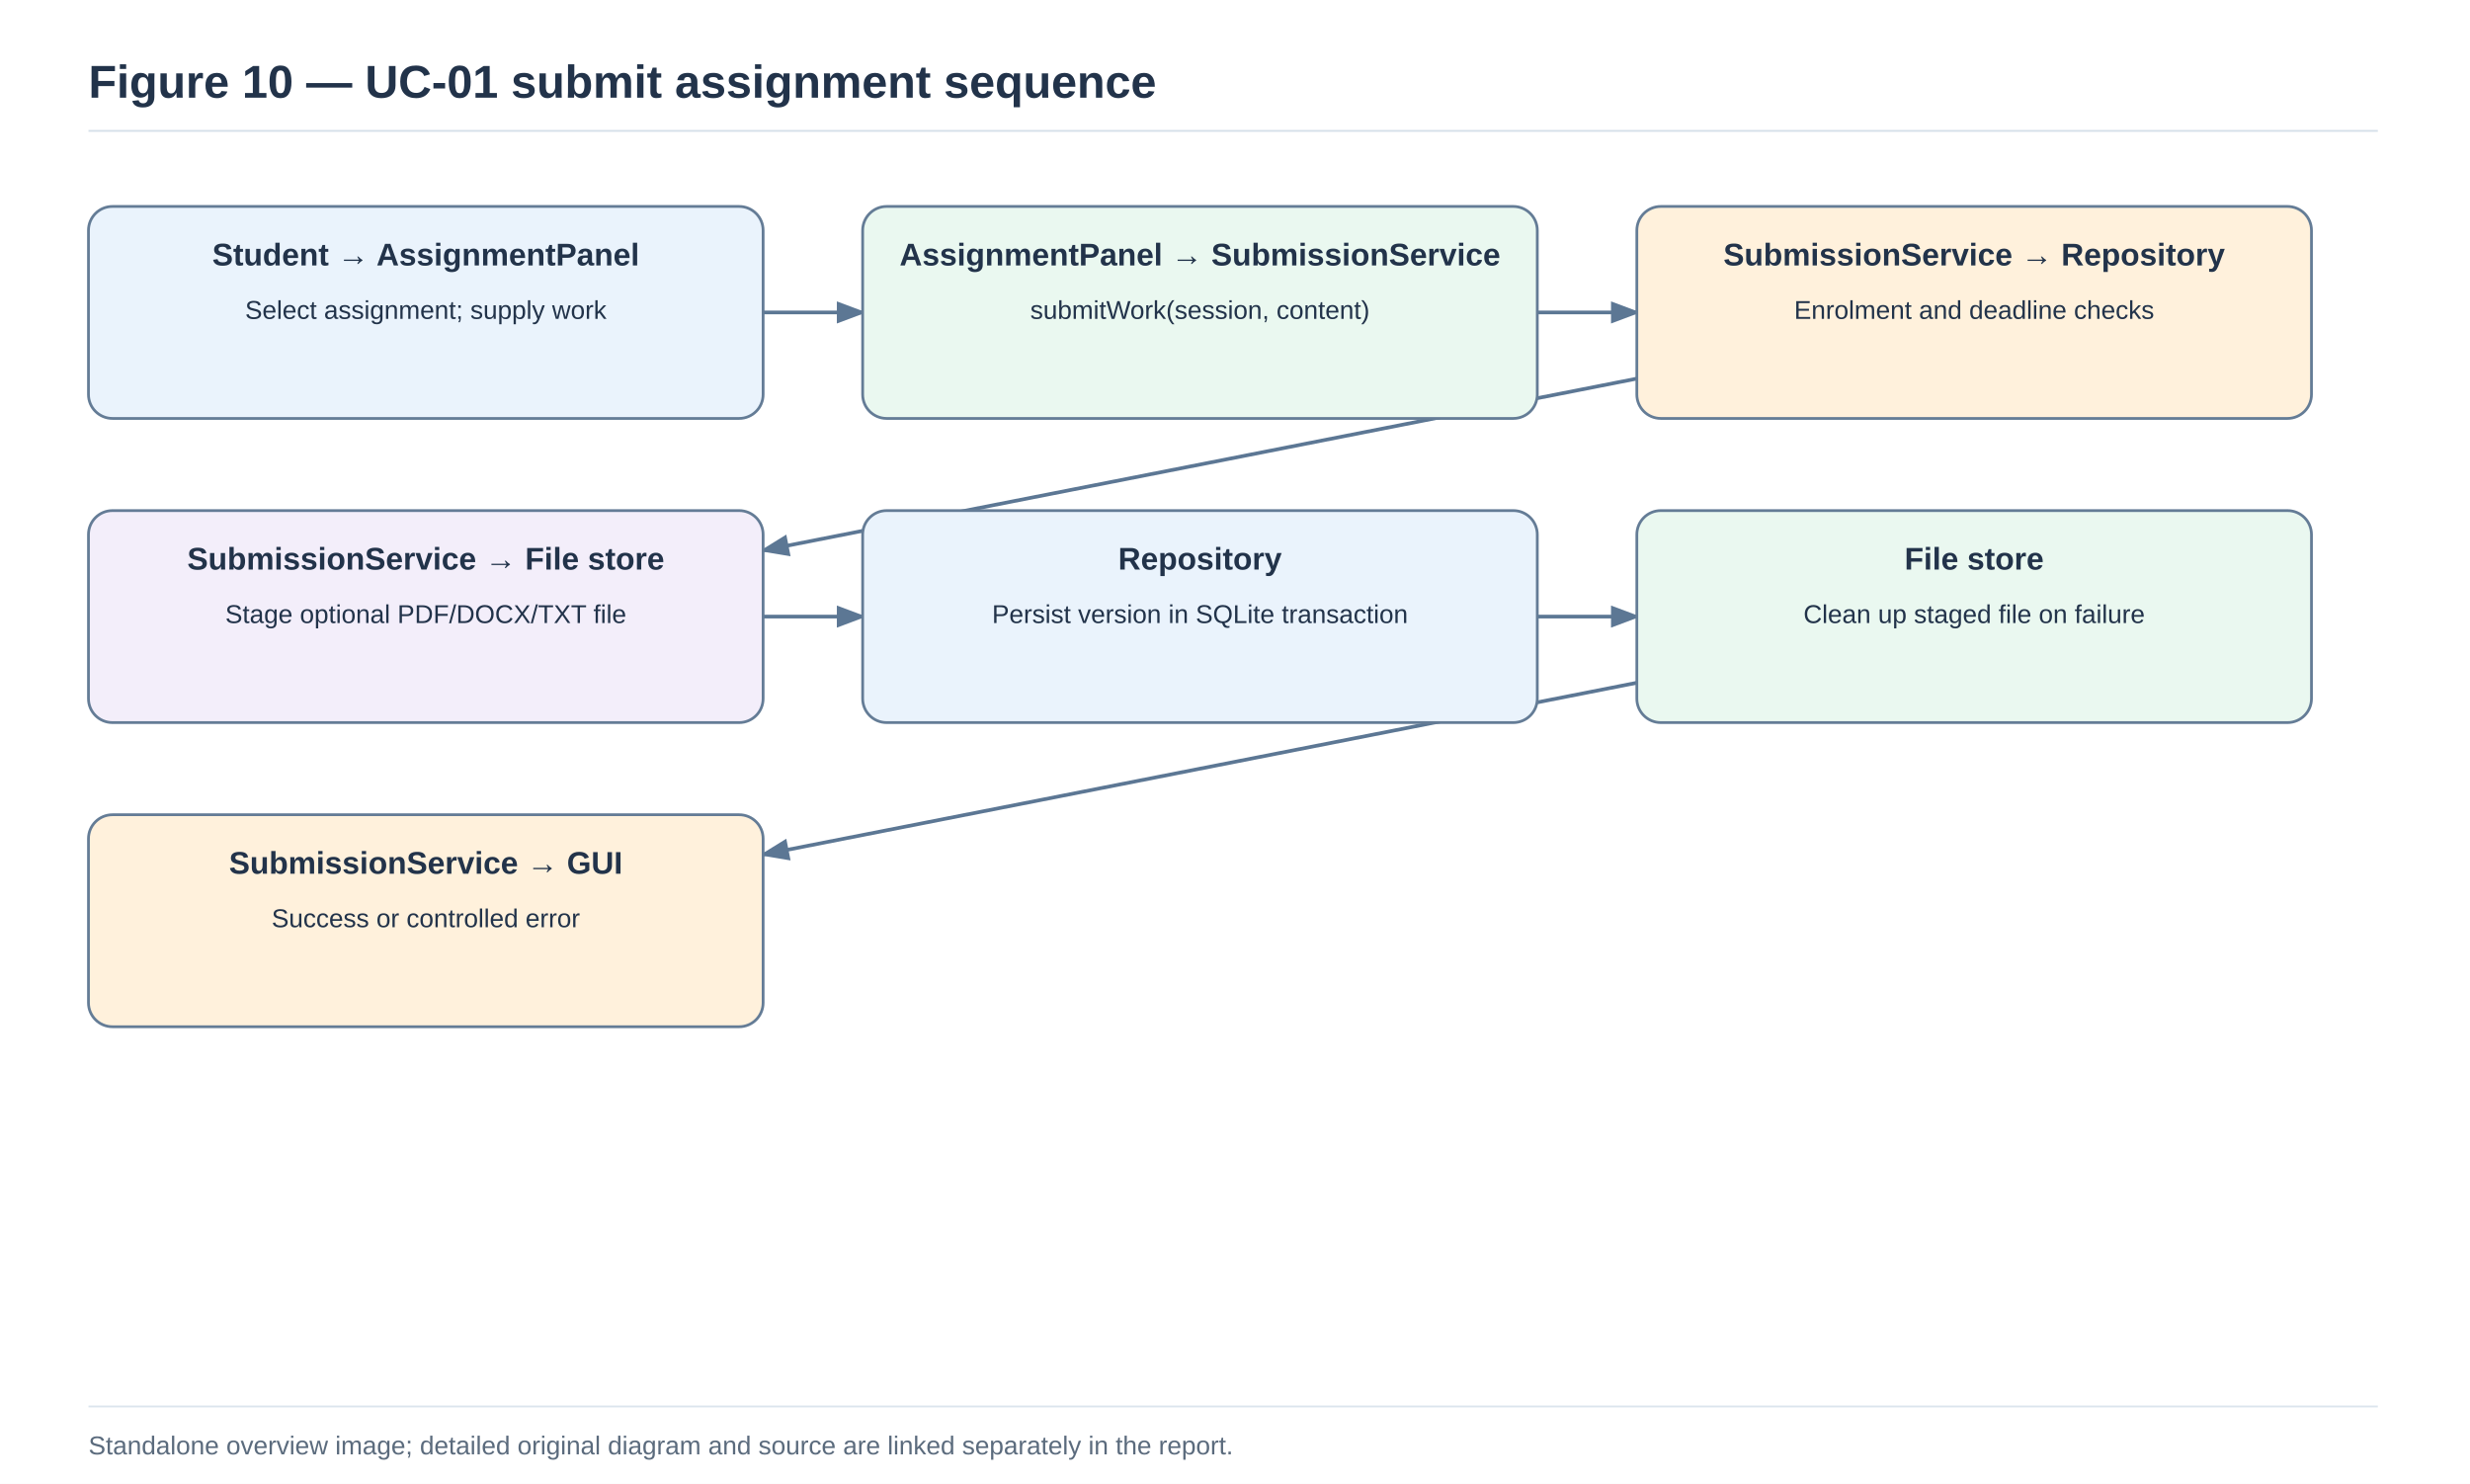
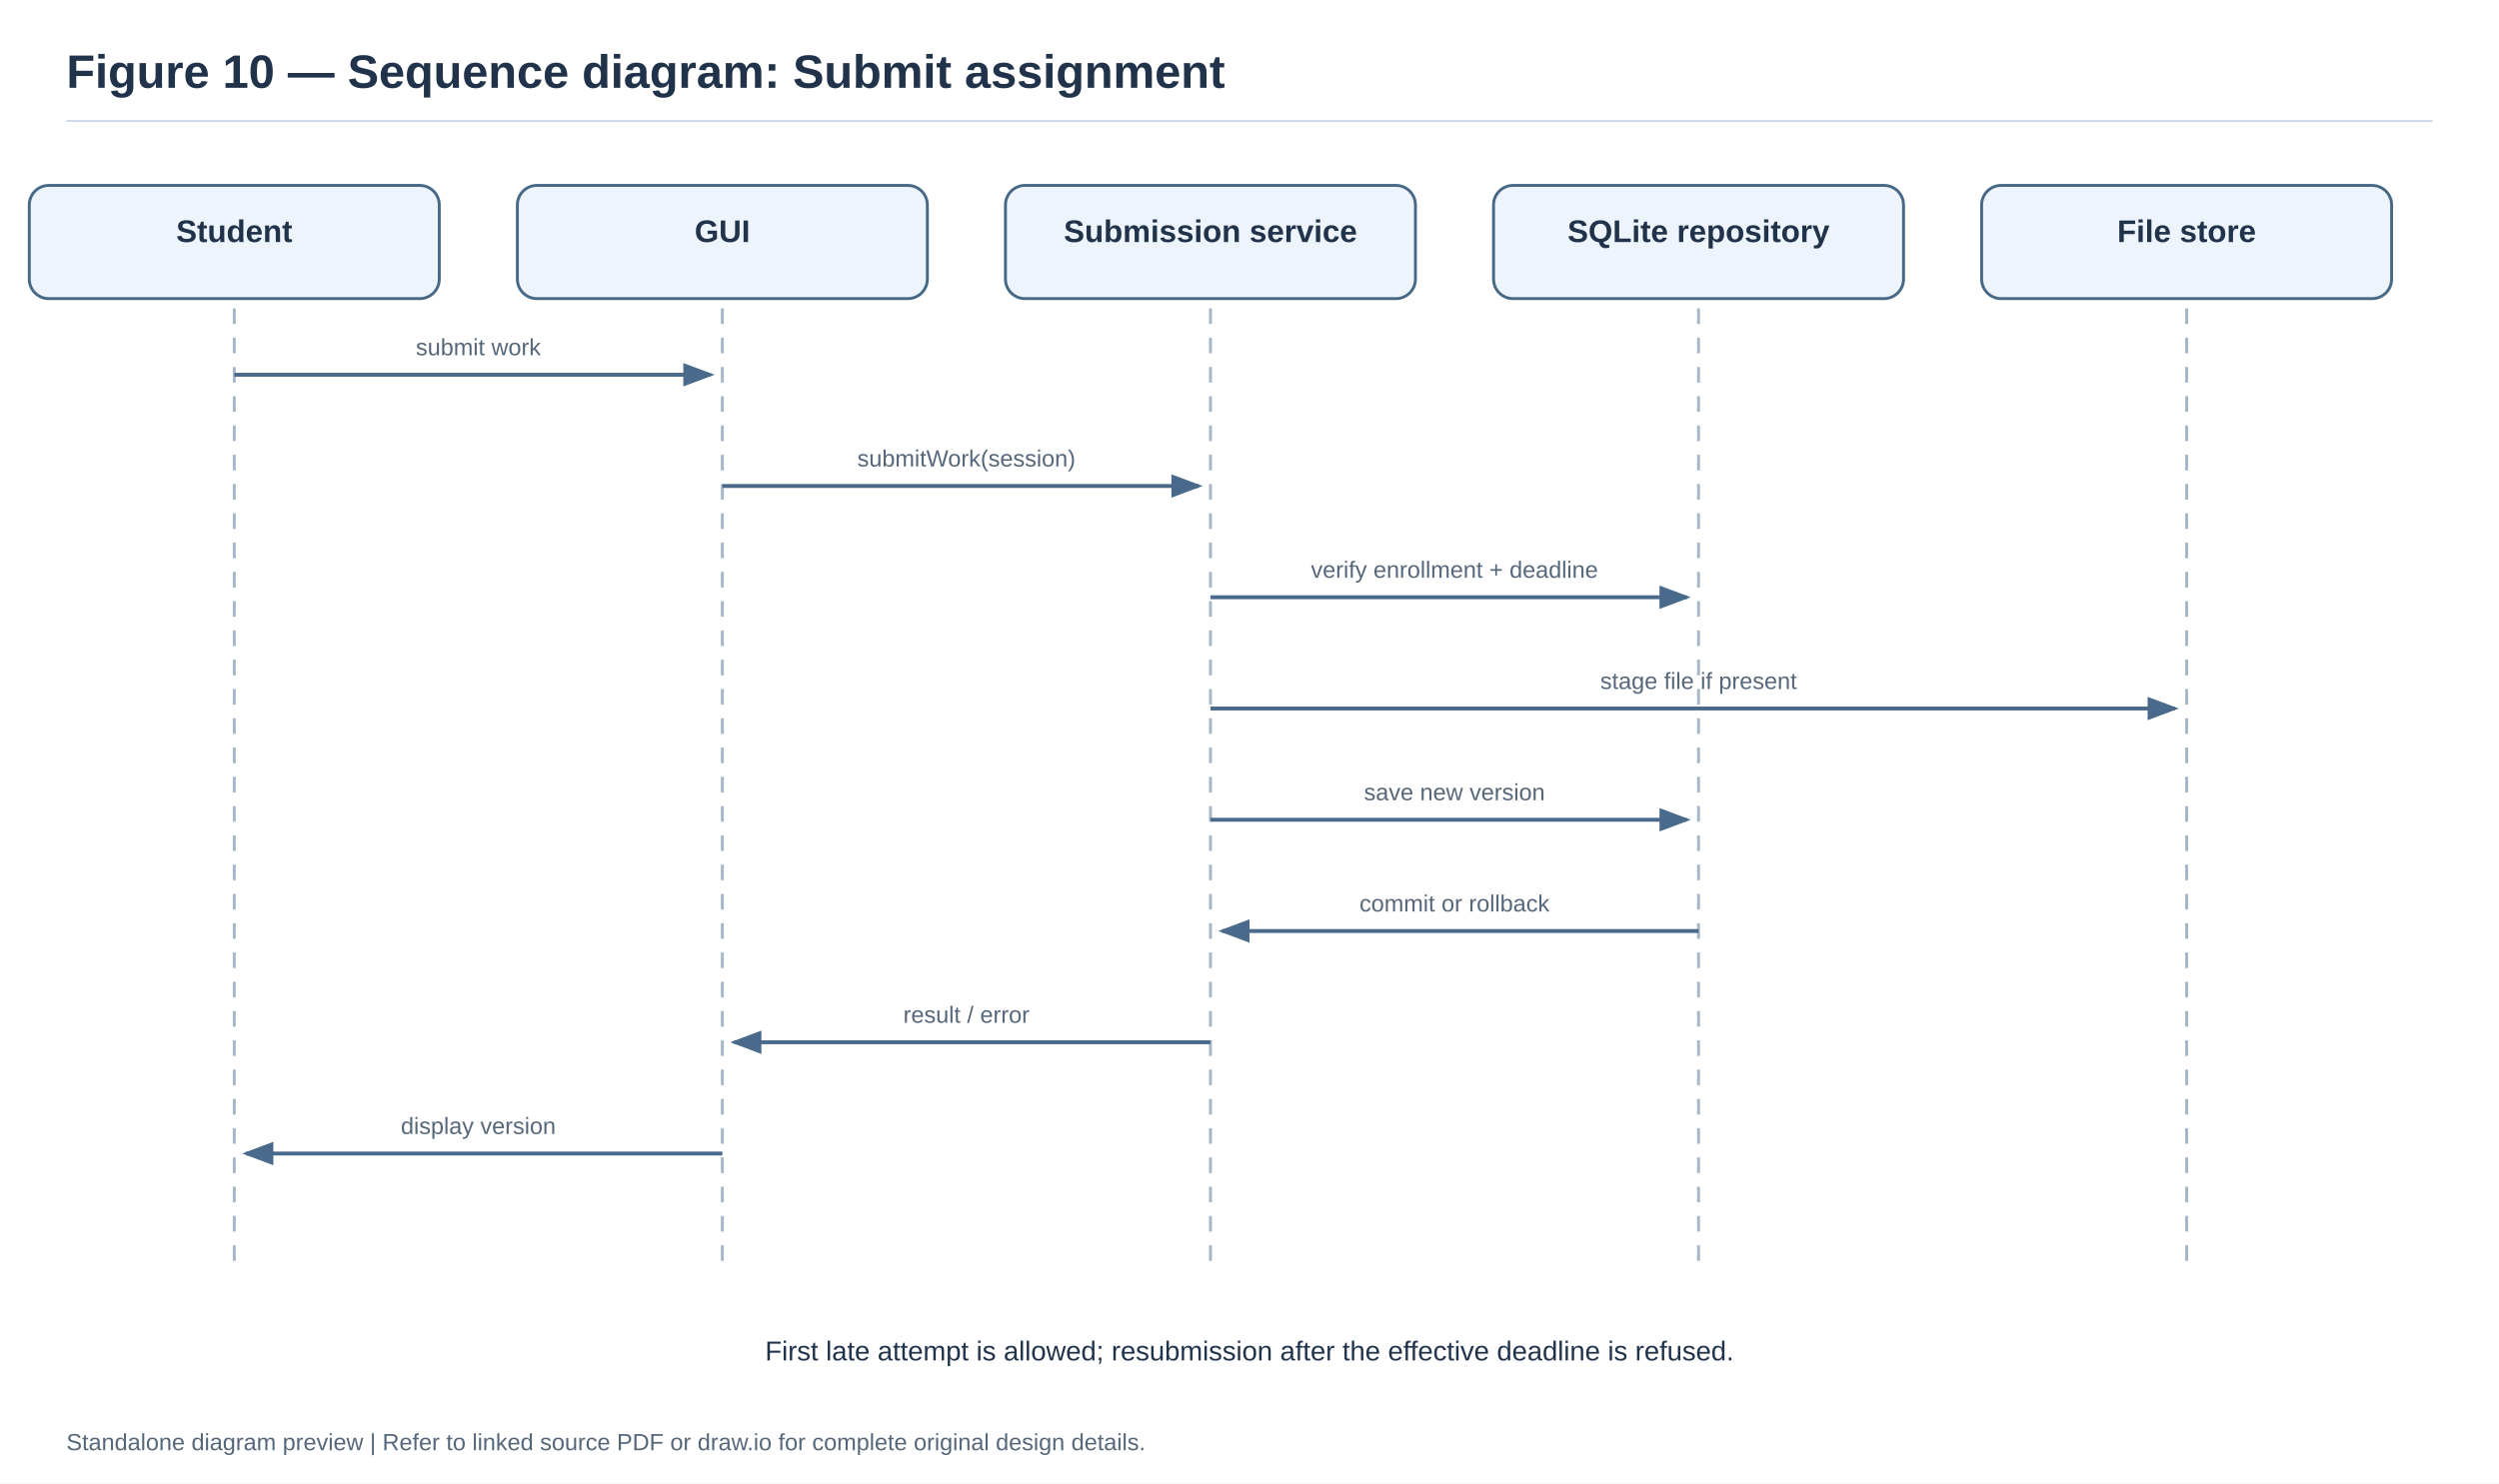
- <svg xmlns="http://www.w3.org/2000/svg" width="1340" height="805" viewBox="0 0 1340 805" role="img" aria-label="Figure 10 — UC-01 submit assignment sequence">
-   <rect width="1340" height="805" fill="white" />
+ <svg xmlns="http://www.w3.org/2000/svg" width="1280" height="760" viewBox="0 0 1280 760" role="img" aria-label="Figure 10 — Sequence diagram: Submit assignment">
  <defs>
-     <marker id="arrow" markerWidth="9" markerHeight="9" refX="7" refY="3" orient="auto">
-       <path d="M0 0 L0 6 L8 3Z" fill="#5C7794" />
+     <marker id="a" markerWidth="9" markerHeight="9" refX="7" refY="3" orient="auto">
+       <path d="M0 0L0 6L8 3Z" fill="#496A8B" />
    </marker>
  </defs>
-   <style>text{font-family:Arial,Helvetica,sans-serif;fill:#22334A}.heading{font-size:25px;font-weight:bold}.h{font-size:17px;font-weight:bold}.small{font-size:14px}.line{stroke:#5C7794;stroke-width:2;fill:none}.foot{font-size:14px;fill:#5B6B7D}</style>
-   <text x="48" y="53" class="heading">Figure 10 — UC-01 submit assignment sequence</text>
-   <line x1="48" x2="1290" y1="71" y2="71" stroke="#D5DFE9" />
-   <path d="M414.0 169.5 L468.0 169.5" class="line" marker-end="url(#arrow)" />
-   <path d="M834.0 169.5 L888.0 169.5" class="line" marker-end="url(#arrow)" />
-   <path d="M888.0 205.4 L414.0 298.6" class="line" marker-end="url(#arrow)" />
-   <path d="M414.0 334.5 L468.0 334.5" class="line" marker-end="url(#arrow)" />
-   <path d="M834.0 334.5 L888.0 334.5" class="line" marker-end="url(#arrow)" />
-   <path d="M888.0 370.4 L414.0 463.6" class="line" marker-end="url(#arrow)" />
-   <rect x="48" y="112" rx="13" width="366" height="115" fill="#EAF3FC" stroke="#647C96" stroke-width="1.5" />
-   <text x="231" y="144" text-anchor="middle" class="h">Student → AssignmentPanel</text>
-   <text x="231" y="173" text-anchor="middle" class="small">Select assignment; supply work</text>
-   <rect x="468" y="112" rx="13" width="366" height="115" fill="#EAF8F0" stroke="#647C96" stroke-width="1.5" />
-   <text x="651" y="144" text-anchor="middle" class="h">AssignmentPanel → SubmissionService</text>
-   <text x="651" y="173" text-anchor="middle" class="small">submitWork(session, content)</text>
-   <rect x="888" y="112" rx="13" width="366" height="115" fill="#FFF1DC" stroke="#647C96" stroke-width="1.5" />
-   <text x="1071" y="144" text-anchor="middle" class="h">SubmissionService → Repository</text>
-   <text x="1071" y="173" text-anchor="middle" class="small">Enrolment and deadline checks</text>
-   <rect x="48" y="277" rx="13" width="366" height="115" fill="#F3EEFA" stroke="#647C96" stroke-width="1.5" />
-   <text x="231" y="309" text-anchor="middle" class="h">SubmissionService → File store</text>
-   <text x="231" y="338" text-anchor="middle" class="small">Stage optional PDF/DOCX/TXT file</text>
-   <rect x="468" y="277" rx="13" width="366" height="115" fill="#EAF3FC" stroke="#647C96" stroke-width="1.5" />
-   <text x="651" y="309" text-anchor="middle" class="h">Repository</text>
-   <text x="651" y="338" text-anchor="middle" class="small">Persist version in SQLite transaction</text>
-   <rect x="888" y="277" rx="13" width="366" height="115" fill="#EAF8F0" stroke="#647C96" stroke-width="1.5" />
-   <text x="1071" y="309" text-anchor="middle" class="h">File store</text>
-   <text x="1071" y="338" text-anchor="middle" class="small">Clean up staged file on failure</text>
-   <rect x="48" y="442" rx="13" width="366" height="115" fill="#FFF1DC" stroke="#647C96" stroke-width="1.5" />
-   <text x="231" y="474" text-anchor="middle" class="h">SubmissionService → GUI</text>
-   <text x="231" y="503" text-anchor="middle" class="small">Success or controlled error</text>
-   <line x1="48" x2="1290" y1="763" y2="763" stroke="#DCE5ED" />
-   <text x="48" y="789" class="foot">Standalone overview image; detailed original diagram and source are linked separately in the report.</text>
+   <style>text{font-family:Arial,Helvetica,sans-serif;fill:#21334A}.t{font-size:24px;font-weight:bold}.h{font-size:16px;font-weight:bold}.s{font-size:14px}.x{font-size:12px;fill:#56677A}.edge{fill:none;stroke:#496A8B;stroke-width:2;marker-end:url(#a)}.line{stroke:#B8C7D6;stroke-width:1.3}</style>
+   <rect width="1280" height="760" fill="#fff" />
+   <text x="34" y="45" class="t">Figure 10 — Sequence diagram: Submit assignment</text>
+   <line x1="34" y1="62" x2="1246" y2="62" stroke="#CBD9E7" />
+   <rect x="15" y="95" width="210" height="58" rx="10" fill="#EDF4FC" stroke="#476986" stroke-width="1.5" />
+   <text x="120" y="124" class="h" text-anchor="middle">Student</text>
+   <path d="M120 158 V648" stroke="#A4B6C8" stroke-width="1.5" stroke-dasharray="8 7" />
+   <rect x="265" y="95" width="210" height="58" rx="10" fill="#EDF4FC" stroke="#476986" stroke-width="1.5" />
+   <text x="370" y="124" class="h" text-anchor="middle">GUI</text>
+   <path d="M370 158 V648" stroke="#A4B6C8" stroke-width="1.5" stroke-dasharray="8 7" />
+   <rect x="515" y="95" width="210" height="58" rx="10" fill="#EDF4FC" stroke="#476986" stroke-width="1.5" />
+   <text x="620" y="124" class="h" text-anchor="middle">Submission service</text>
+   <path d="M620 158 V648" stroke="#A4B6C8" stroke-width="1.5" stroke-dasharray="8 7" />
+   <rect x="765" y="95" width="210" height="58" rx="10" fill="#EDF4FC" stroke="#476986" stroke-width="1.5" />
+   <text x="870" y="124" class="h" text-anchor="middle">SQLite repository</text>
+   <path d="M870 158 V648" stroke="#A4B6C8" stroke-width="1.5" stroke-dasharray="8 7" />
+   <rect x="1015" y="95" width="210" height="58" rx="10" fill="#EDF4FC" stroke="#476986" stroke-width="1.5" />
+   <text x="1120" y="124" class="h" text-anchor="middle">File store</text>
+   <path d="M1120 158 V648" stroke="#A4B6C8" stroke-width="1.5" stroke-dasharray="8 7" />
+   <path d="M120 192 L364 192" class="edge" />
+   <text x="245" y="182" text-anchor="middle" class="x">submit work</text>
+   <path d="M370 249 L614 249" class="edge" />
+   <text x="495" y="239" text-anchor="middle" class="x">submitWork(session)</text>
+   <path d="M620 306 L864 306" class="edge" />
+   <text x="745" y="296" text-anchor="middle" class="x">verify enrollment + deadline</text>
+   <path d="M620 363 L1114 363" class="edge" />
+   <text x="870" y="353" text-anchor="middle" class="x">stage file if present</text>
+   <path d="M620 420 L864 420" class="edge" />
+   <text x="745" y="410" text-anchor="middle" class="x">save new version</text>
+   <path d="M870 477 L626 477" class="edge" />
+   <text x="745" y="467" text-anchor="middle" class="x">commit or rollback</text>
+   <path d="M620 534 L376 534" class="edge" />
+   <text x="495" y="524" text-anchor="middle" class="x">result / error</text>
+   <path d="M370 591 L126 591" class="edge" />
+   <text x="245" y="581" text-anchor="middle" class="x">display version</text>
+   <text x="640" y="697" text-anchor="middle" class="s">First late attempt is allowed; resubmission after the effective deadline is refused.</text>
+   <text x="34" y="743" class="x">Standalone diagram preview | Refer to linked source PDF or draw.io for complete original design details.</text>
</svg>
